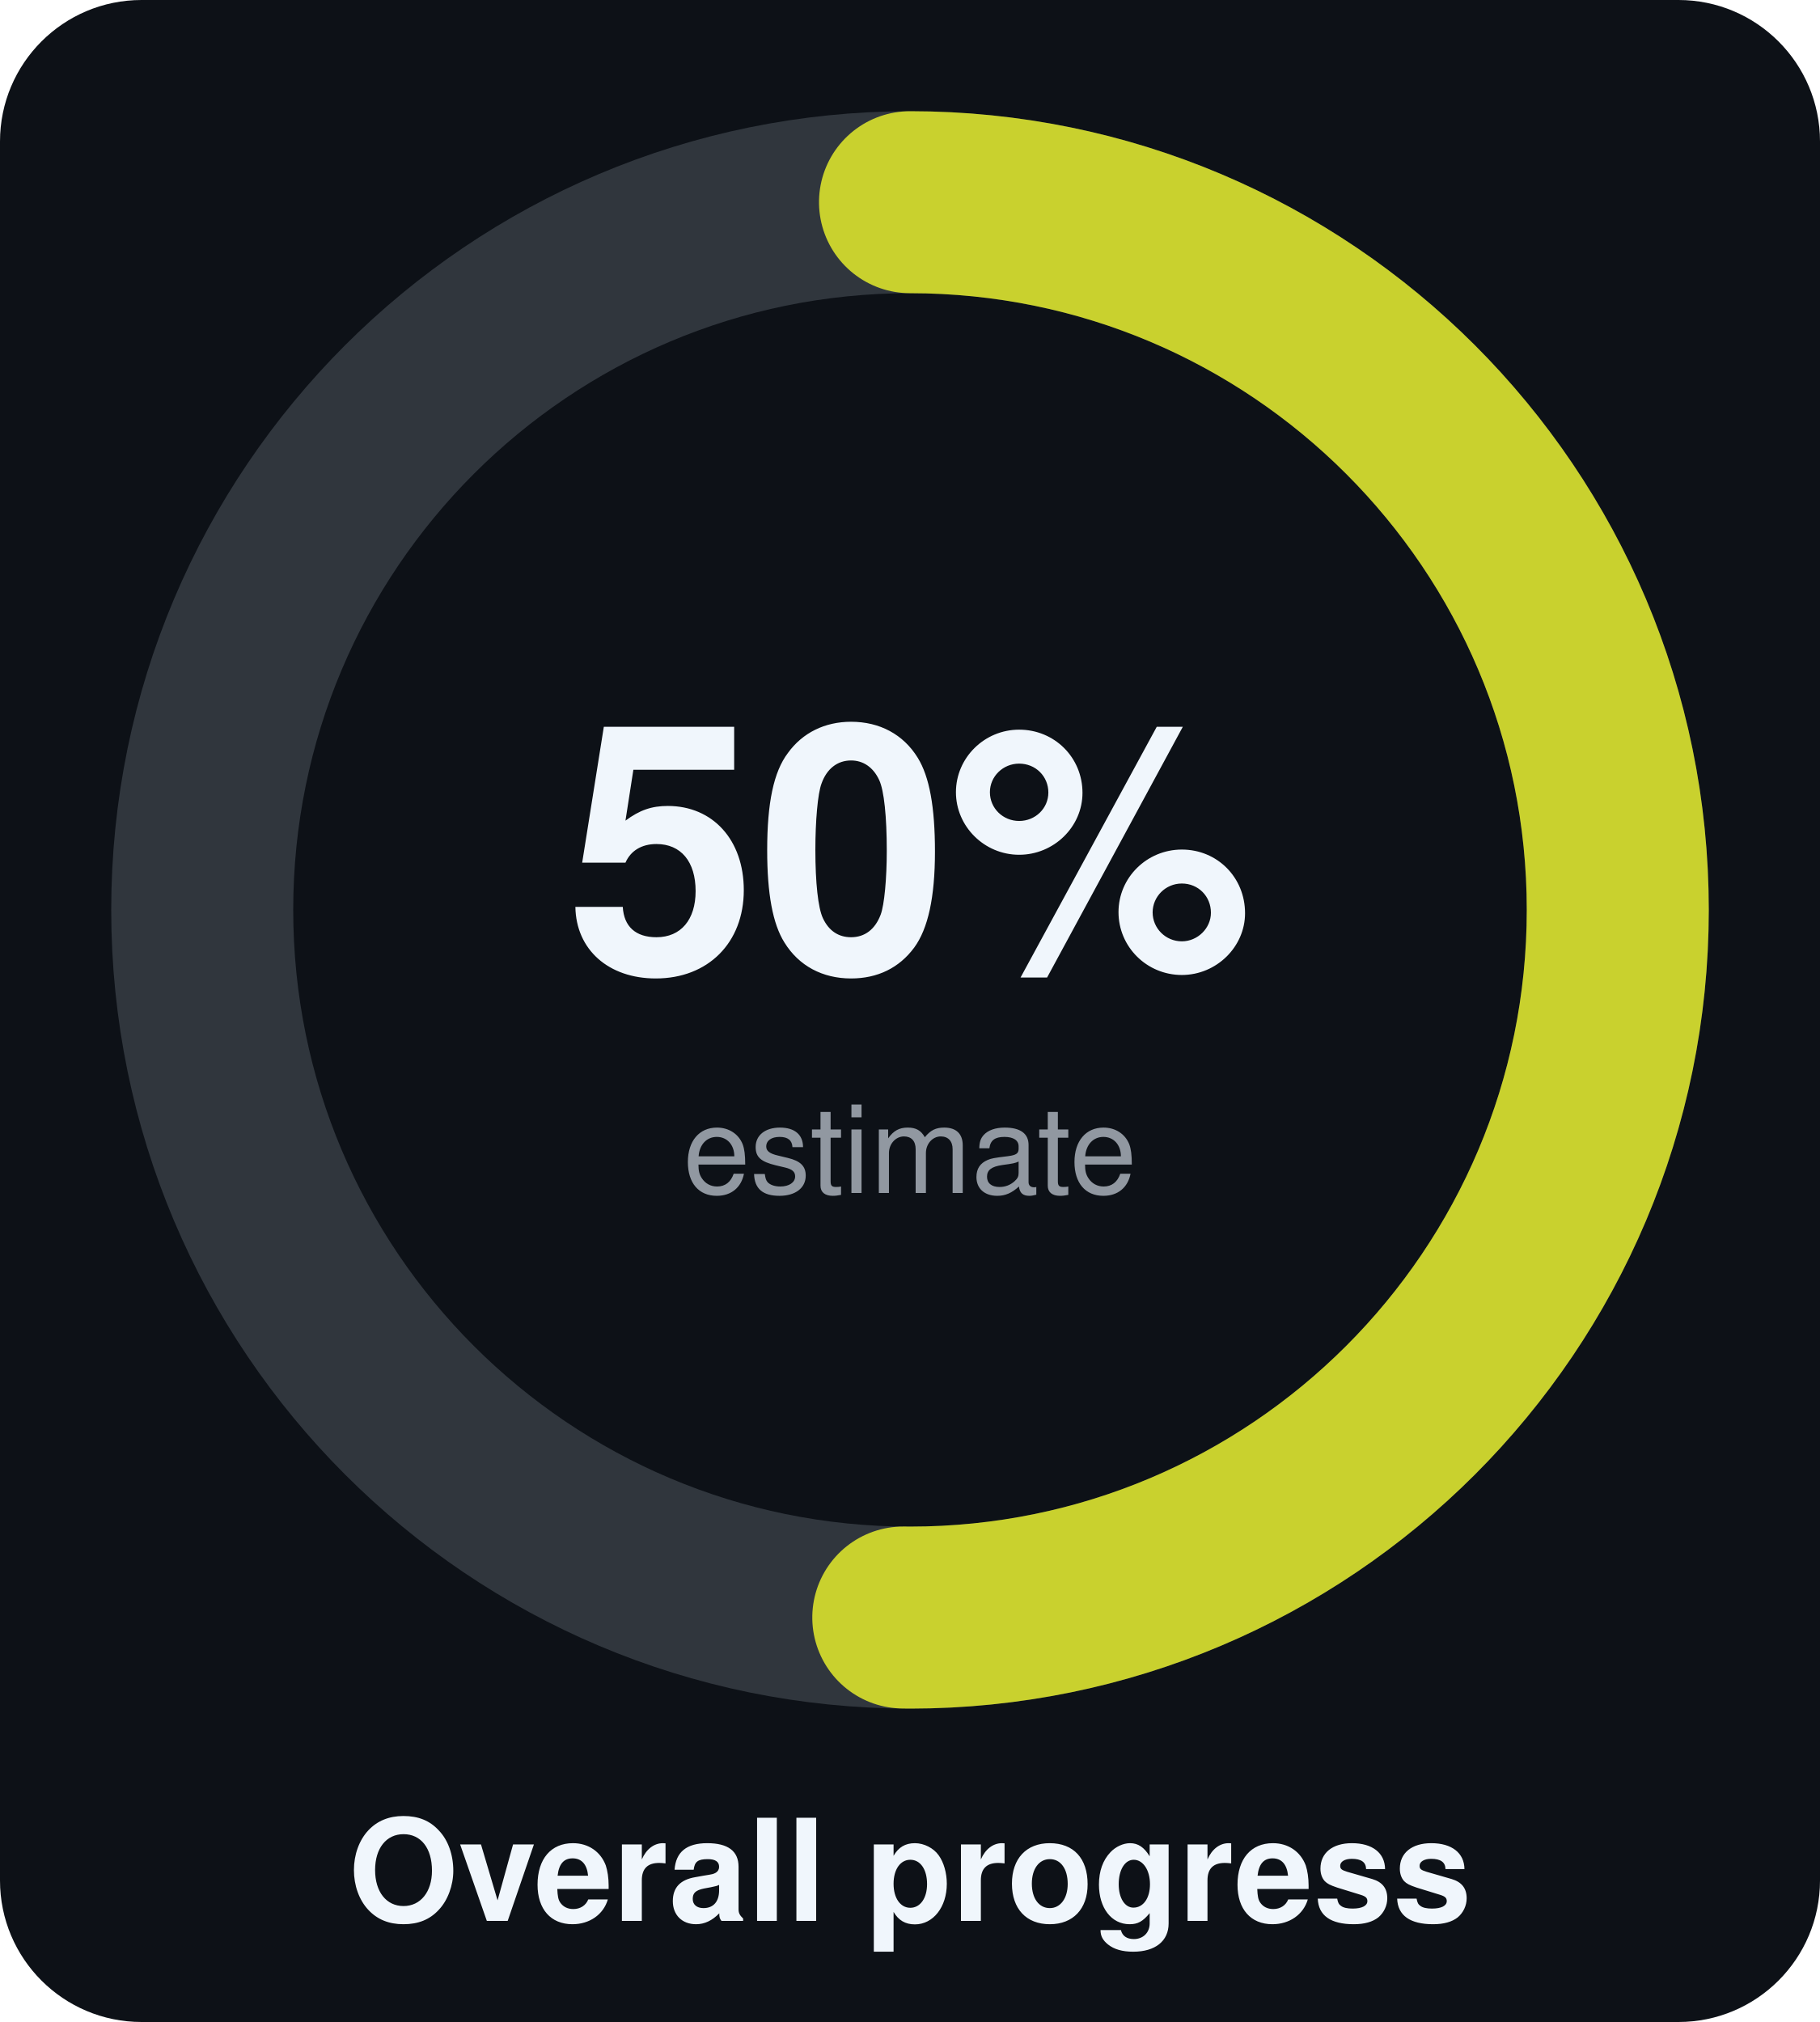
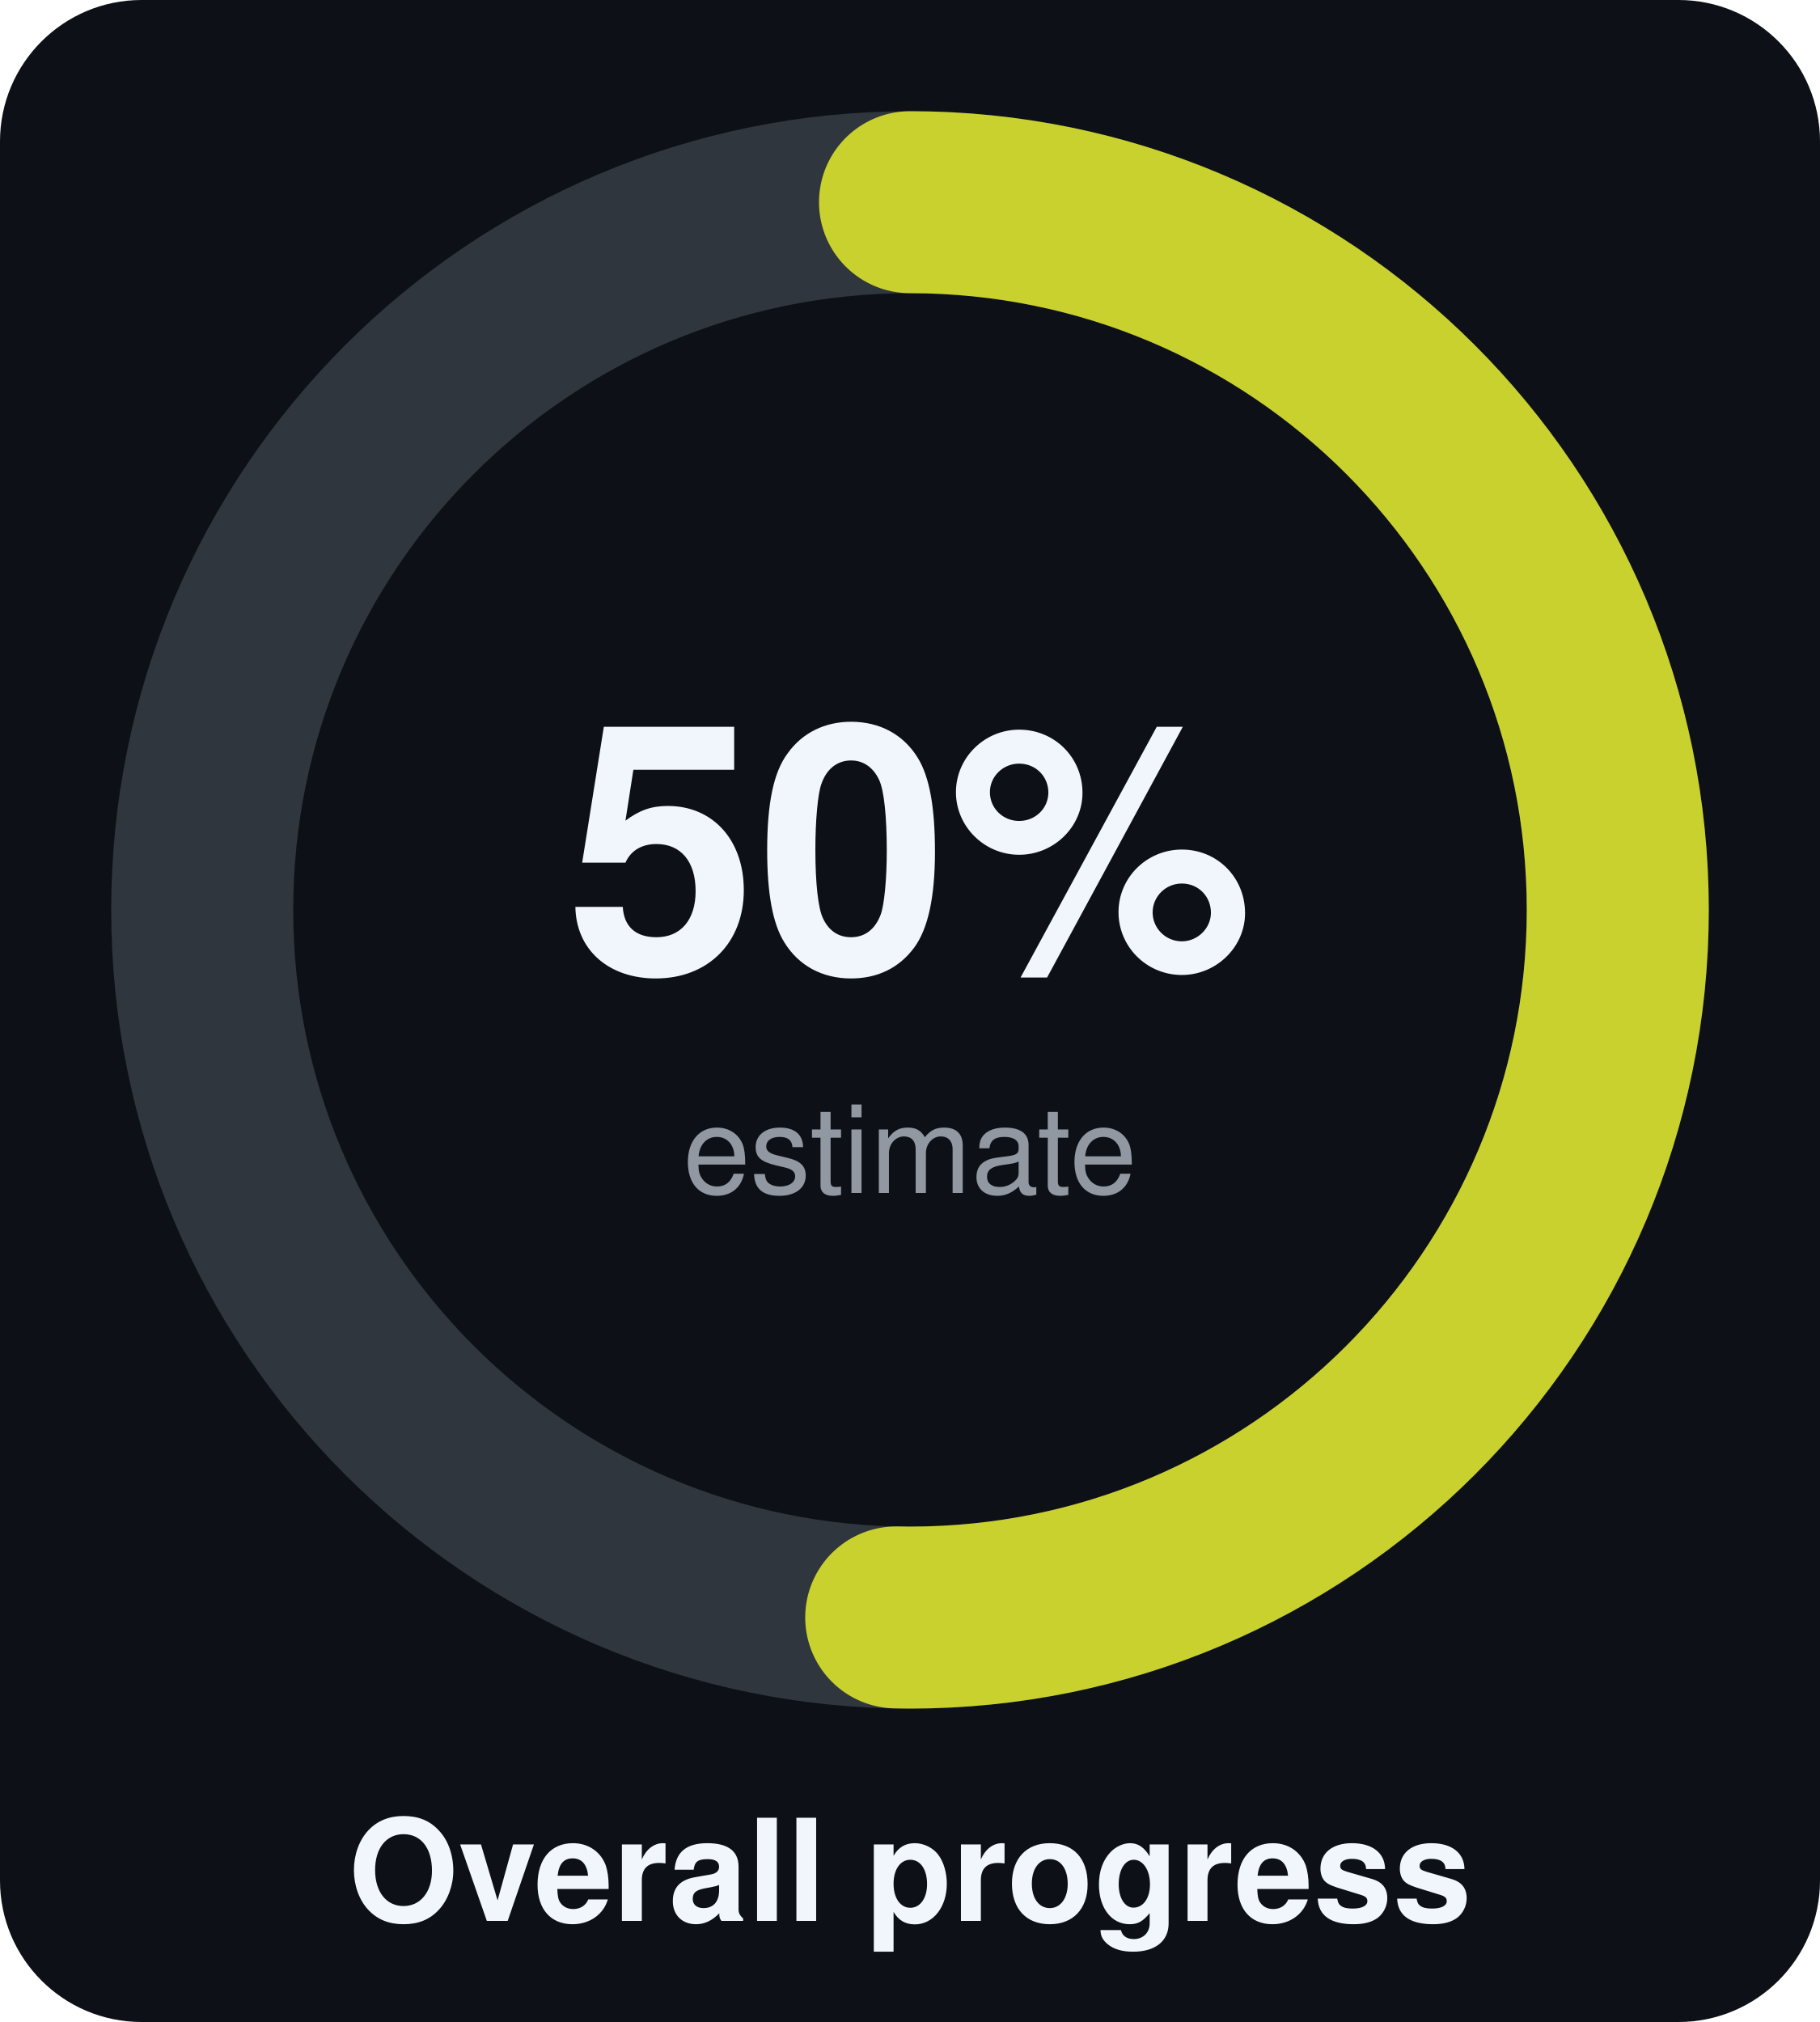
<svg xmlns="http://www.w3.org/2000/svg" width="180" height="200" viewBox="0 0 180 200" role="img" aria-label="Overall progress estimate 50 percent">
  <style>.t{fill:#f0f6fc;font-family:Segoe UI,Helvetica,Arial,sans-serif}.m{fill:#9198a1;font-family:Segoe UI,Helvetica,Arial,sans-serif}</style>
  <rect width="180" height="200" rx="14" fill="#0d1117" />
  <circle cx="90" cy="90" r="70" fill="none" stroke="#30363d" stroke-width="18" />
-   <circle cx="90" cy="90" r="70" fill="none" stroke="#c9d12e" stroke-width="18" stroke-linecap="round" stroke-dasharray="220.6 439.8" transform="rotate(-90 90 90)" />
+   <circle cx="90" cy="90" r="70" fill="none" stroke="#c9d12e" stroke-width="18" stroke-linecap="round" stroke-dasharray="221.3 439.8" transform="rotate(-90 90 90)" />
  <text class="t" x="90" y="96" text-anchor="middle" font-size="34" font-weight="700">50%</text>
  <text class="m" x="90" y="118" text-anchor="middle" font-size="12">estimate</text>
  <text class="t" x="90" y="190" text-anchor="middle" font-size="14" font-weight="600">Overall progress</text>
</svg>
